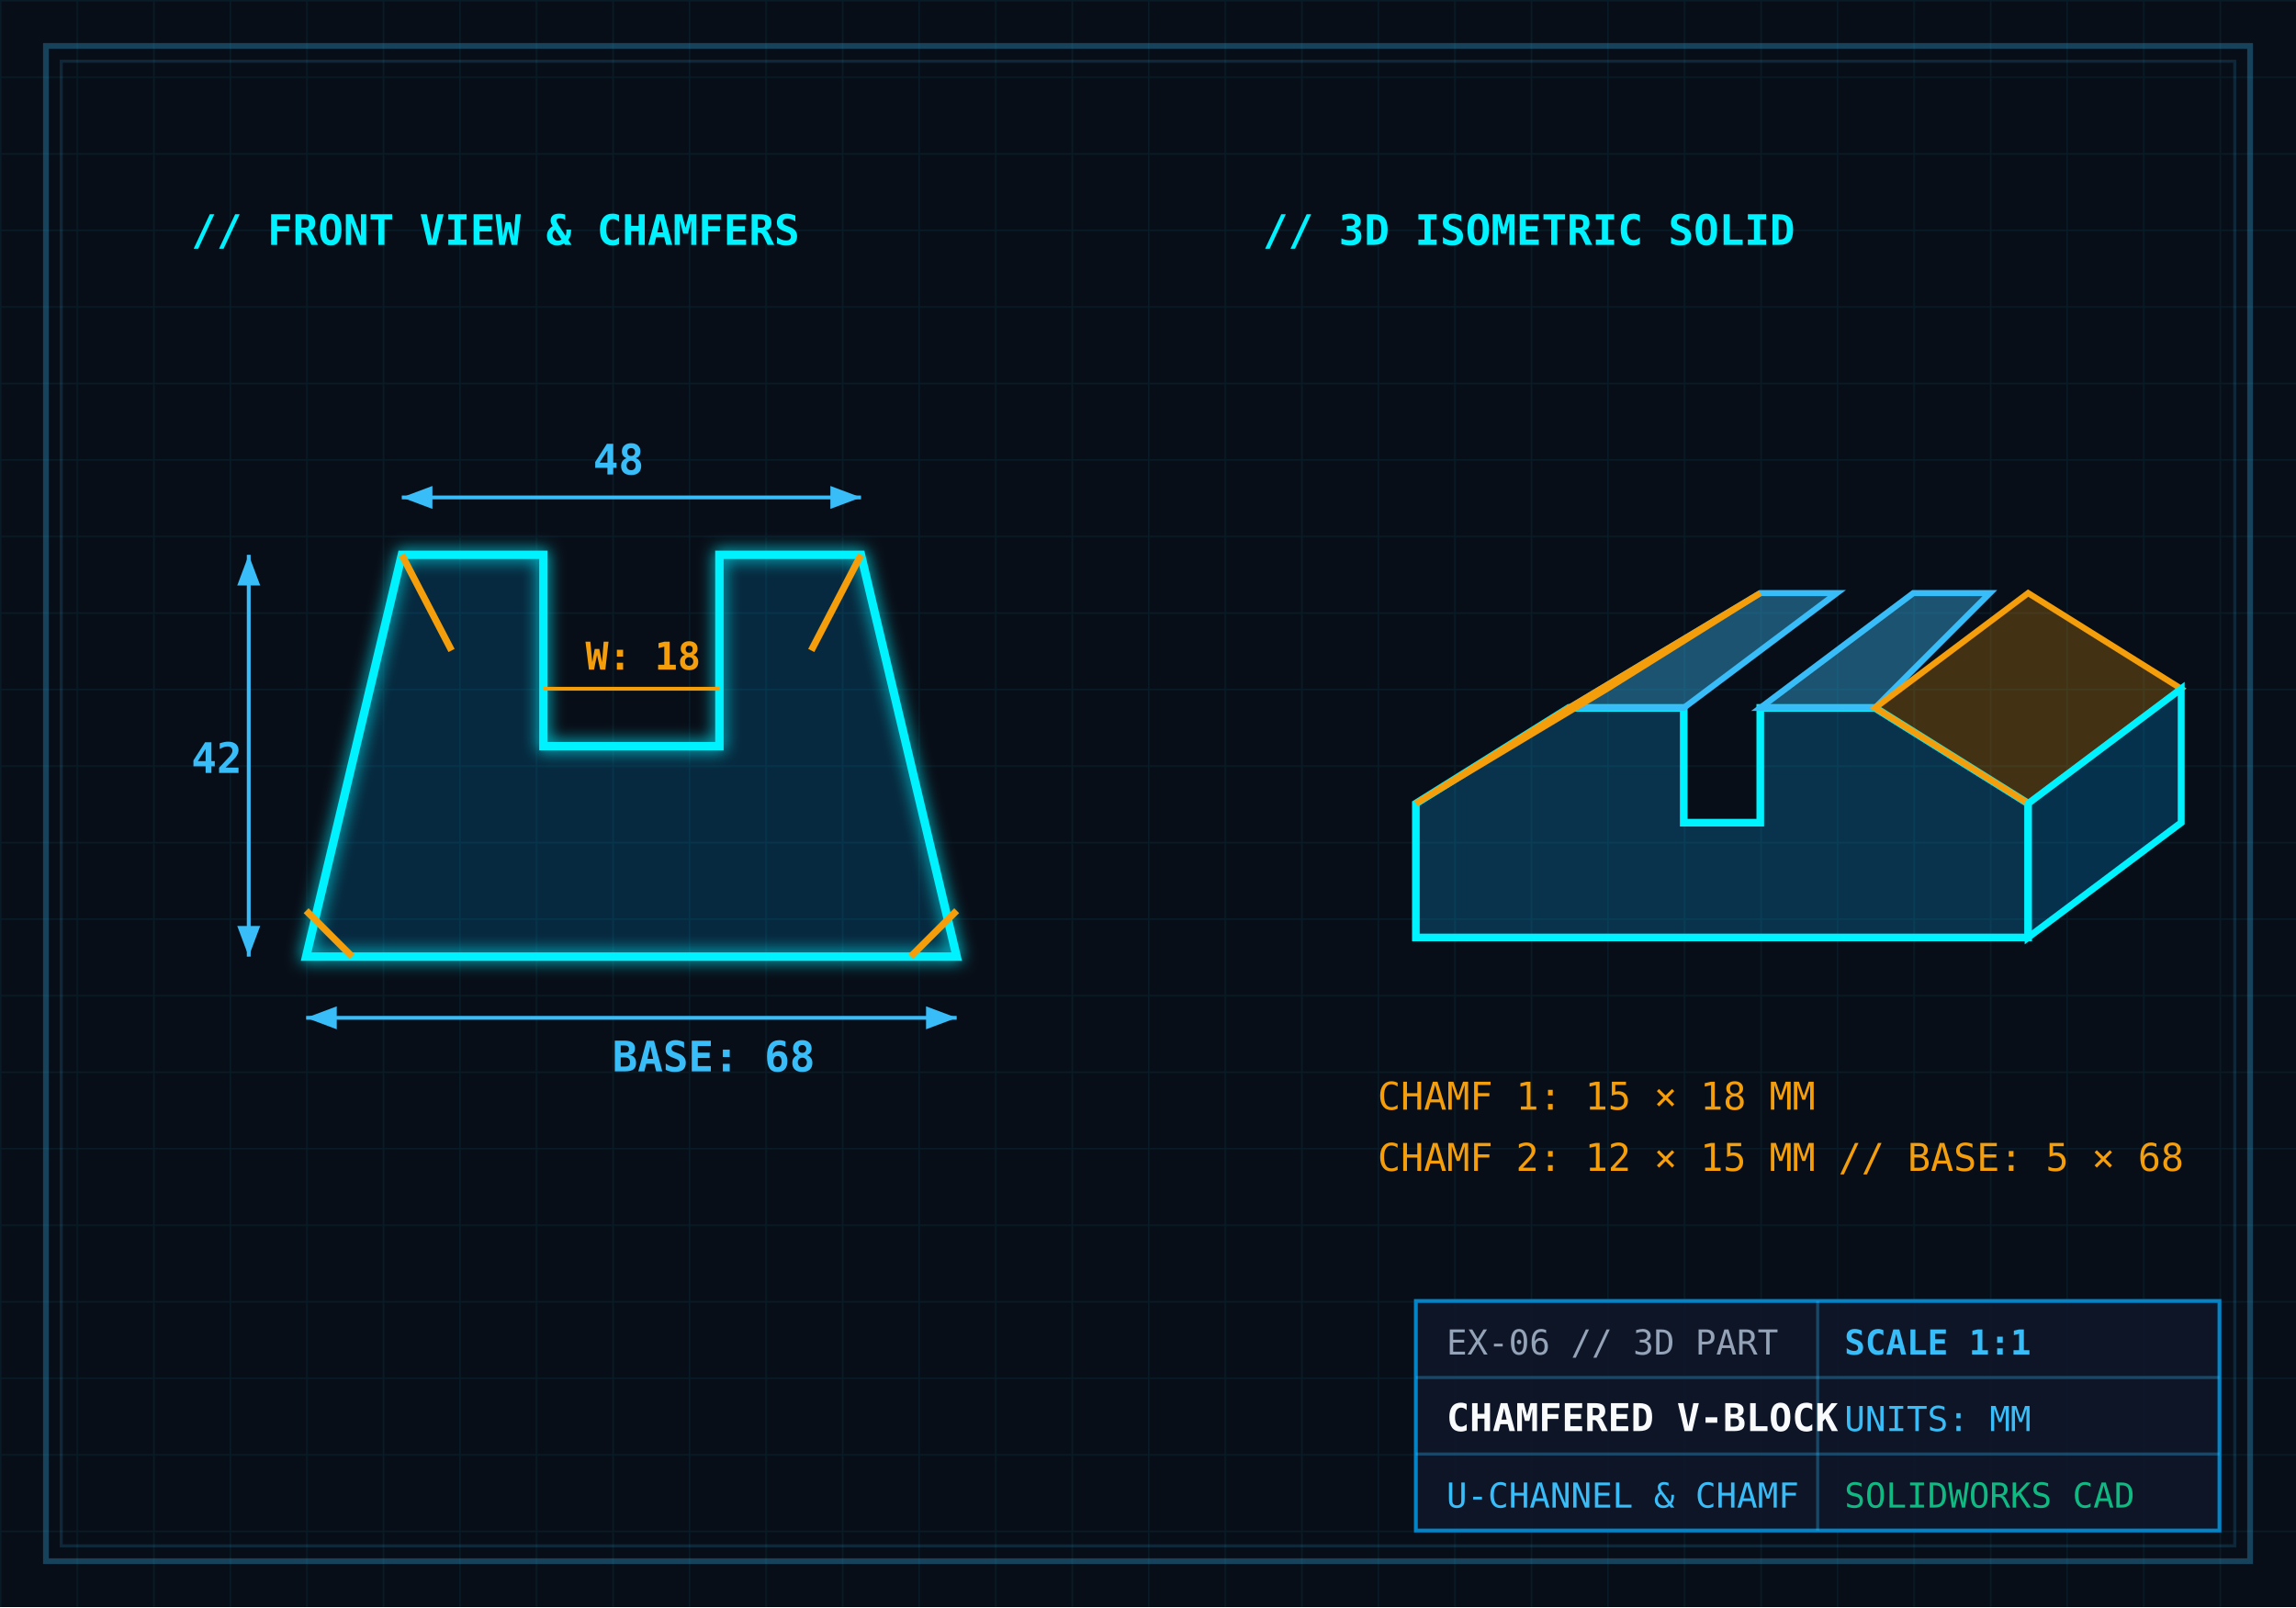
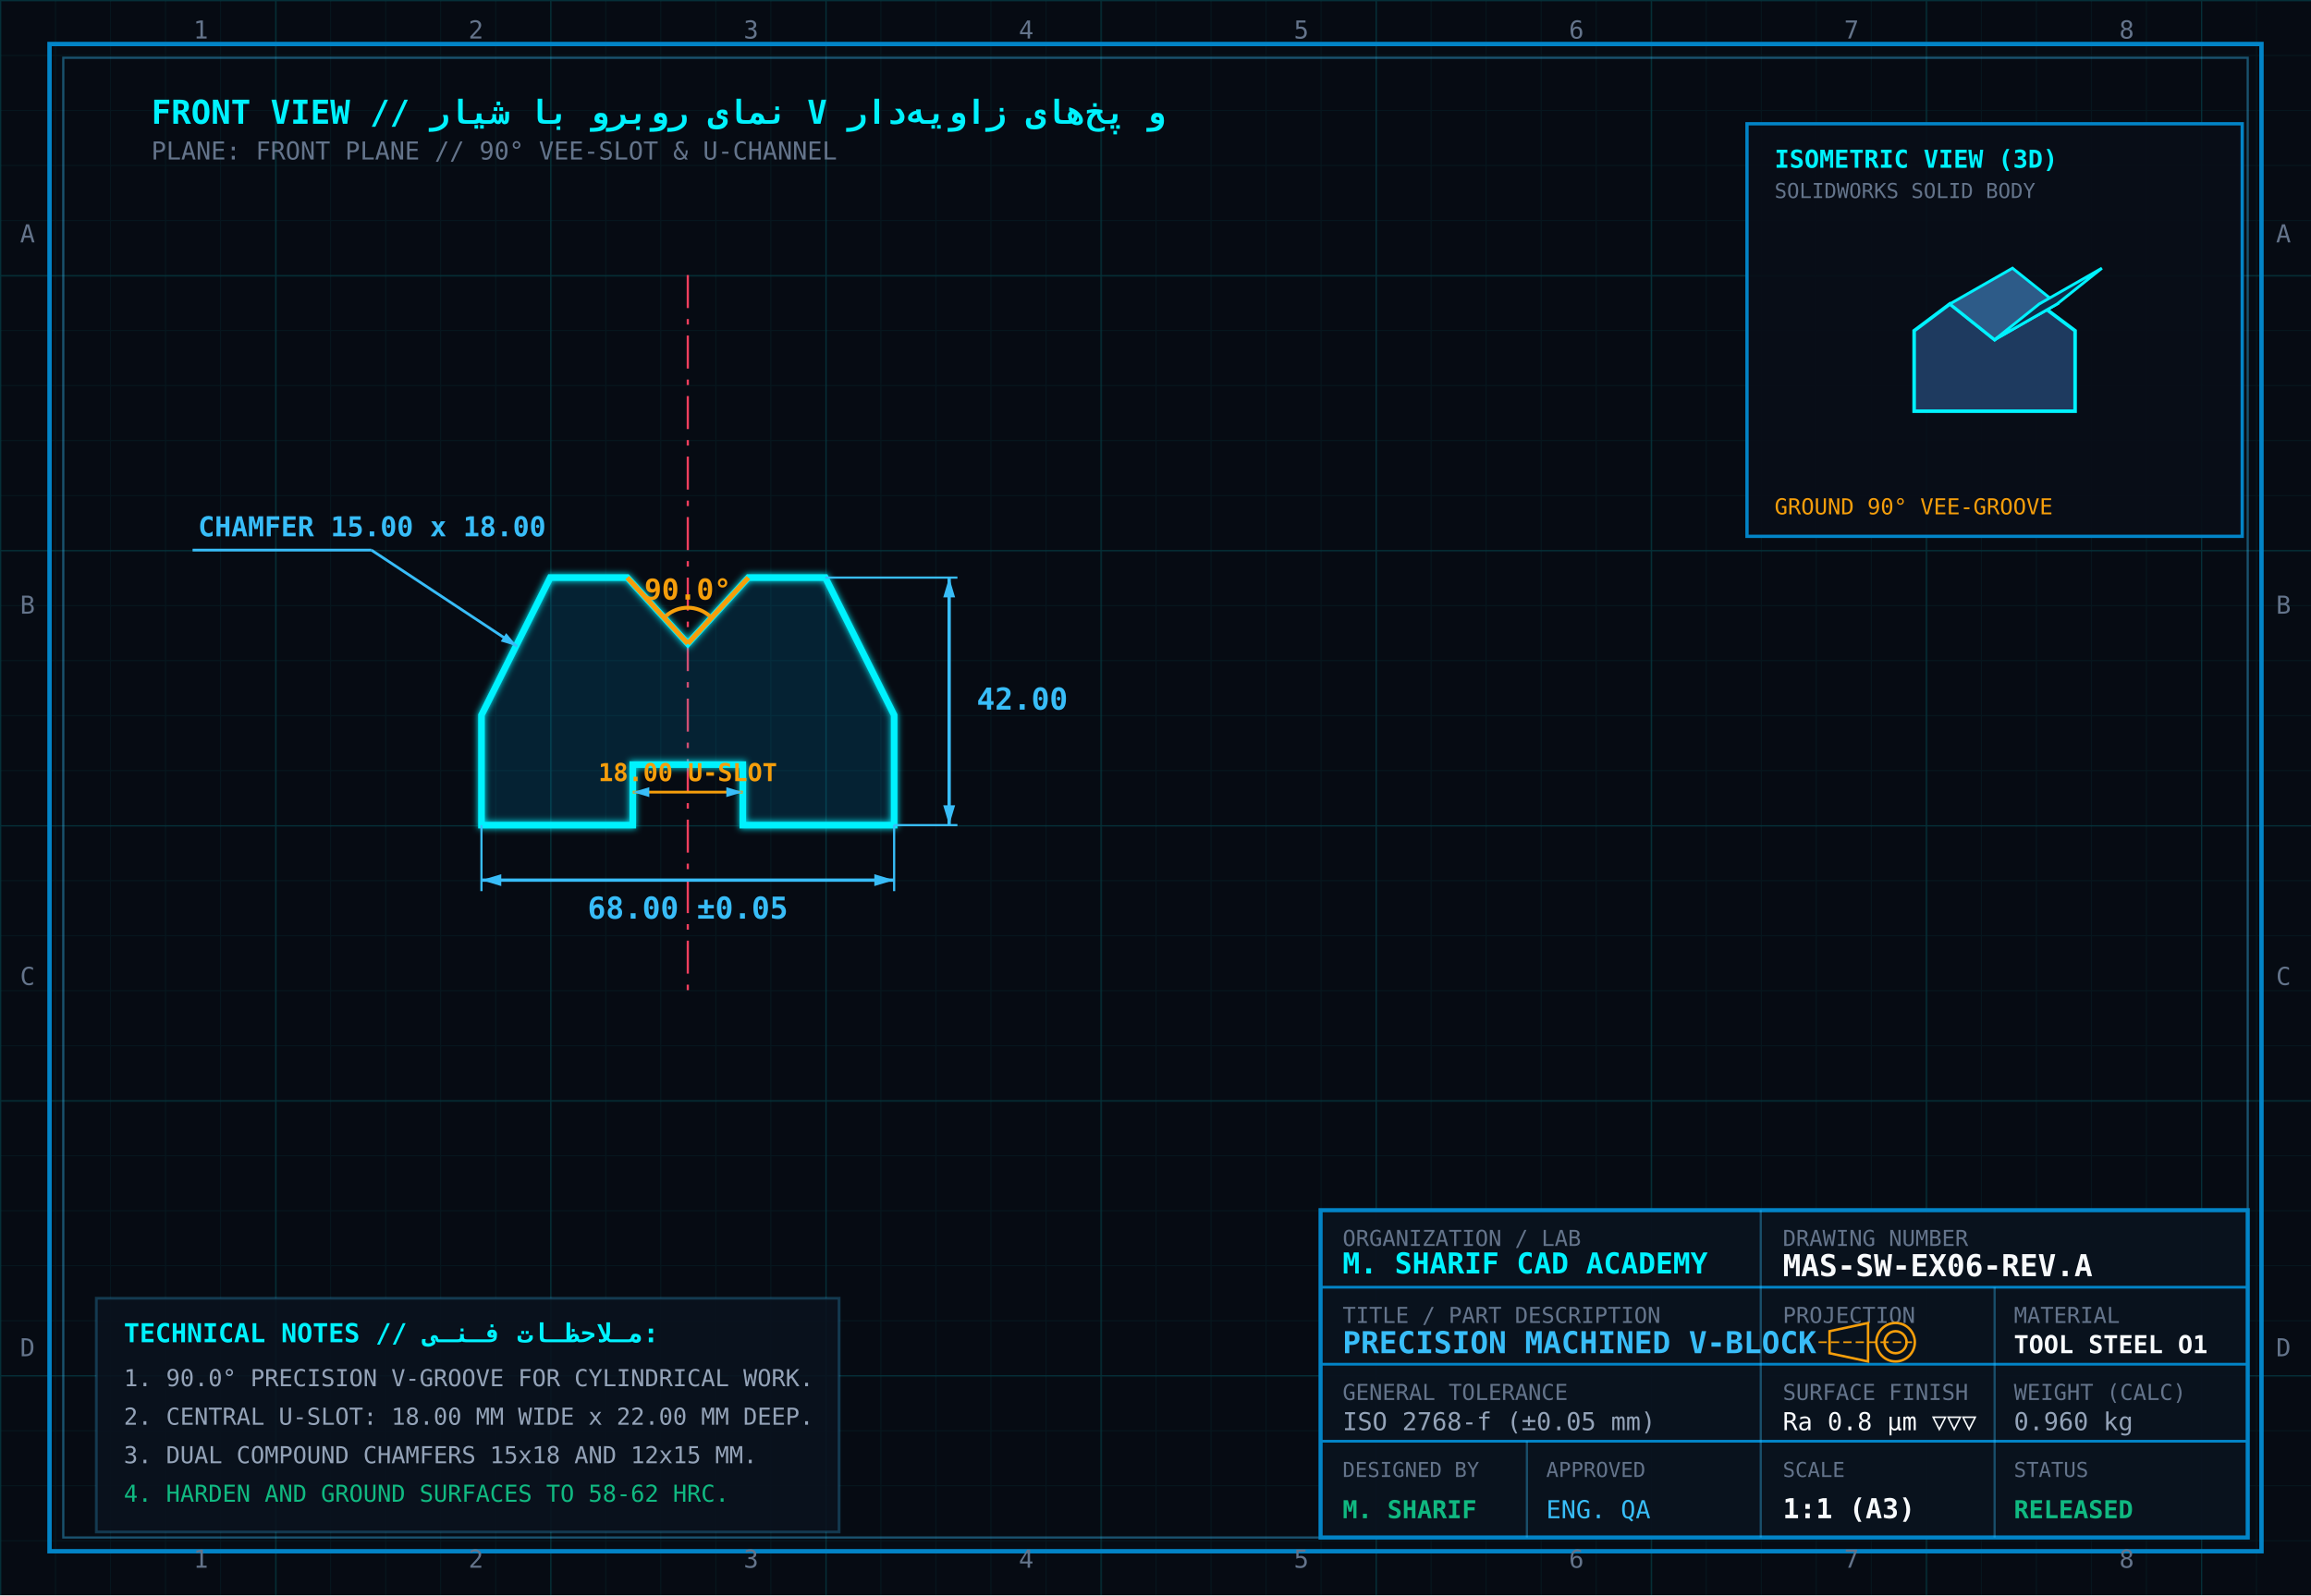
- <svg xmlns="http://www.w3.org/2000/svg" viewBox="0 0 600 420" width="100%" height="100%">
+ <svg xmlns="http://www.w3.org/2000/svg" viewBox="0 0 840 580" width="100%" height="100%">
  <defs>
-     <pattern id="grid6" width="20" height="20" patternUnits="userSpaceOnUse">
-       <path d="M 20 0 L 0 0 0 20" fill="none" stroke="rgba(0, 242, 254, 0.06)" stroke-width="0.8" />
+     <pattern id="cadGrid6" width="20" height="20" patternUnits="userSpaceOnUse">
+       <path d="M 20 0 L 0 0 0 20" fill="none" stroke="rgba(0, 242, 254, 0.05)" stroke-width="0.75" />
    </pattern>
-     <filter id="glow6" x="-20%" y="-20%" width="140%" height="140%">
-       <feGaussianBlur stdDeviation="2" result="blur" />
+     <pattern id="cadGridMajor6" width="100" height="100" patternUnits="userSpaceOnUse">
+       <path d="M 100 0 L 0 0 0 100" fill="none" stroke="rgba(0, 242, 254, 0.12)" stroke-width="1" />
+     </pattern>
+     <marker id="arrEnd6" viewBox="0 0 10 10" refX="10" refY="5" markerWidth="6" markerHeight="6" orient="auto">
+       <path d="M 0 2 L 10 5 L 0 8 Z" fill="#38bdf8" />
+     </marker>
+     <marker id="arrStart6" viewBox="0 0 10 10" refX="0" refY="5" markerWidth="6" markerHeight="6" orient="auto">
+       <path d="M 10 2 L 0 5 L 10 8 Z" fill="#38bdf8" />
+     </marker>
+     <filter id="glow6" x="-10%" y="-10%" width="120%" height="120%">
+       <feGaussianBlur stdDeviation="1.2" result="blur" />
      <feComposite in="SourceGraphic" in2="blur" operator="over" />
    </filter>
  </defs>
-   <rect width="600" height="420" fill="#080e18" />
-   <rect width="600" height="420" fill="url(#grid6)" />
-   <rect x="12" y="12" width="576" height="396" fill="none" stroke="rgba(56, 189, 248, 0.3)" stroke-width="1.5" />
-   <rect x="16" y="16" width="568" height="388" fill="none" stroke="rgba(56, 189, 248, 0.15)" stroke-width="0.8" />
-   <g transform="translate(370, 340)">
-     <rect width="210" height="60" fill="rgba(15, 23, 42, 0.9)" stroke="#0284c7" stroke-width="1" />
-     <line x1="0" y1="20" x2="210" y2="20" stroke="rgba(56, 189, 248, 0.3)" stroke-width="0.8" />
-     <line x1="0" y1="40" x2="210" y2="40" stroke="rgba(56, 189, 248, 0.3)" stroke-width="0.8" />
-     <line x1="105" y1="0" x2="105" y2="60" stroke="rgba(56, 189, 248, 0.3)" stroke-width="0.8" />
-     <text x="8" y="14" fill="#94a3b8" font-family="monospace" font-size="9">EX-06 // 3D PART</text>
-     <text x="112" y="14" fill="#38bdf8" font-family="monospace" font-size="9" font-weight="bold">SCALE 1:1</text>
-     <text x="8" y="34" fill="#f8fafc" font-family="monospace" font-size="10" font-weight="bold">CHAMFERED V-BLOCK</text>
-     <text x="112" y="34" fill="#38bdf8" font-family="monospace" font-size="9">UNITS: MM</text>
-     <text x="8" y="54" fill="#38bdf8" font-family="monospace" font-size="9">U-CHANNEL &amp; CHAMF</text>
-     <text x="112" y="54" fill="#10b981" font-family="monospace" font-size="9">SOLIDWORKS CAD</text>
+   <rect width="840" height="580" fill="#060b13" class="cad-bg" />
+   <rect width="840" height="580" fill="url(#cadGrid6)" class="cad-grid" />
+   <rect width="840" height="580" fill="url(#cadGridMajor6)" class="cad-grid-major" />
+   <rect x="18" y="16" width="804" height="548" fill="none" stroke="#0284c7" stroke-width="1.6" />
+   <rect x="23" y="21" width="794" height="538" fill="none" stroke="rgba(56, 189, 248, 0.4)" stroke-width="0.8" />
+   <g fill="#64748b" font-family="monospace" font-size="9" text-anchor="middle">
+     <text x="73" y="14">1</text>
+     <text x="73" y="570">1</text>
+     <text x="173" y="14">2</text>
+     <text x="173" y="570">2</text>
+     <text x="273" y="14">3</text>
+     <text x="273" y="570">3</text>
+     <text x="373" y="14">4</text>
+     <text x="373" y="570">4</text>
+     <text x="473" y="14">5</text>
+     <text x="473" y="570">5</text>
+     <text x="573" y="14">6</text>
+     <text x="573" y="570">6</text>
+     <text x="673" y="14">7</text>
+     <text x="673" y="570">7</text>
+     <text x="773" y="14">8</text>
+     <text x="773" y="570">8</text>
  </g>
-   <g transform="translate(50, 50)">
-     <text x="0" y="14" fill="#00f2fe" font-family="monospace" font-size="11" font-weight="bold">// FRONT VIEW &amp; CHAMFERS</text>
-     <path d="M 30 200               L 200 200               L 175 95               L 138 95               L 138 145               L 92 145               L 92 95               L 55 95 Z" fill="rgba(14, 165, 233, 0.1)" stroke="#00f2fe" stroke-width="2.2" filter="url(#glow6)" />
-     <line x1="55" y1="95" x2="68" y2="120" stroke="#f59e0b" stroke-width="1.8" />
-     <line x1="175" y1="95" x2="162" y2="120" stroke="#f59e0b" stroke-width="1.8" />
-     <line x1="30" y1="188" x2="42" y2="200" stroke="#f59e0b" stroke-width="1.8" />
-     <line x1="200" y1="188" x2="188" y2="200" stroke="#f59e0b" stroke-width="1.8" />
-     <line x1="30" y1="216" x2="200" y2="216" stroke="#38bdf8" stroke-width="1" />
-     <polygon points="30,216 38,213 38,219" fill="#38bdf8" />
-     <polygon points="200,216 192,213 192,219" fill="#38bdf8" />
-     <text x="110" y="230" fill="#38bdf8" font-family="monospace" font-size="11" font-weight="bold">BASE: 68</text>
-     <line x1="55" y1="80" x2="175" y2="80" stroke="#38bdf8" stroke-width="1" />
-     <polygon points="55,80 63,77 63,83" fill="#38bdf8" />
-     <polygon points="175,80 167,77 167,83" fill="#38bdf8" />
-     <text x="105" y="74" fill="#38bdf8" font-family="monospace" font-size="11" font-weight="bold">48</text>
-     <line x1="15" y1="95" x2="15" y2="200" stroke="#38bdf8" stroke-width="1" />
-     <polygon points="15,95 12,103 18,103" fill="#38bdf8" />
-     <polygon points="15,200 12,192 18,192" fill="#38bdf8" />
-     <text x="0" y="152" fill="#38bdf8" font-family="monospace" font-size="11" font-weight="bold">42</text>
-     <line x1="92" y1="130" x2="138" y2="130" stroke="#f59e0b" stroke-width="1" />
-     <text x="103" y="125" fill="#f59e0b" font-family="monospace" font-size="10" font-weight="bold">W: 18</text>
+   <g fill="#64748b" font-family="monospace" font-size="9" text-anchor="middle" dominant-baseline="central">
+     <text x="10" y="85">A</text>
+     <text x="830" y="85">A</text>
+     <text x="10" y="220">B</text>
+     <text x="830" y="220">B</text>
+     <text x="10" y="355">C</text>
+     <text x="830" y="355">C</text>
+     <text x="10" y="490">D</text>
+     <text x="830" y="490">D</text>
  </g>
-   <g transform="translate(330, 50)">
-     <text x="0" y="14" fill="#00f2fe" font-family="monospace" font-size="11" font-weight="bold">// 3D ISOMETRIC SOLID</text>
-     <polygon points="40,160 80,135 110,135 110,165 130,165 130,135 160,135 200,160 200,195 40,195" fill="rgba(14, 165, 233, 0.25)" stroke="#00f2fe" stroke-width="2" />
-     <polygon points="80,135 130,105 150,105 110,135" fill="rgba(56, 189, 248, 0.4)" stroke="#38bdf8" stroke-width="1.6" />
-     <polygon points="130,135 170,105 190,105 160,135" fill="rgba(56, 189, 248, 0.4)" stroke="#38bdf8" stroke-width="1.6" />
-     <polygon points="40,160 80,135 130,105 90,130" fill="rgba(245, 158, 11, 0.25)" stroke="#f59e0b" stroke-width="1.6" />
-     <polygon points="160,135 200,160 240,130 200,105" fill="rgba(245, 158, 11, 0.25)" stroke="#f59e0b" stroke-width="1.6" />
-     <polygon points="200,160 240,130 240,165 200,195" fill="rgba(2, 132, 199, 0.3)" stroke="#00f2fe" stroke-width="1.8" />
-     <text x="30" y="240" fill="#f59e0b" font-family="monospace" font-size="10">CHAMF 1: 15 × 18 MM</text>
-     <text x="30" y="256" fill="#f59e0b" font-family="monospace" font-size="10">CHAMF 2: 12 × 15 MM // BASE: 5 × 68</text>
+   <g transform="translate(480, 440)">
+     <rect width="337" height="119" fill="rgba(10, 18, 30, 0.95)" stroke="#0284c7" stroke-width="1.5" />
+     <line x1="0" y1="28" x2="337" y2="28" stroke="#0284c7" stroke-width="1" />
+     <line x1="0" y1="56" x2="337" y2="56" stroke="#0284c7" stroke-width="1" />
+     <line x1="0" y1="84" x2="337" y2="84" stroke="#0284c7" stroke-width="1" />
+     <line x1="160" y1="0" x2="160" y2="84" stroke="rgba(56, 189, 248, 0.35)" stroke-width="0.8" />
+     <line x1="245" y1="28" x2="245" y2="84" stroke="rgba(56, 189, 248, 0.35)" stroke-width="0.8" />
+     <line x1="75" y1="84" x2="75" y2="119" stroke="rgba(56, 189, 248, 0.35)" stroke-width="0.8" />
+     <line x1="160" y1="84" x2="160" y2="119" stroke="rgba(56, 189, 248, 0.35)" stroke-width="0.8" />
+     <line x1="245" y1="84" x2="245" y2="119" stroke="rgba(56, 189, 248, 0.35)" stroke-width="0.8" />
+     <text x="8" y="13" fill="#64748b" font-family="monospace" font-size="8">ORGANIZATION / LAB</text>
+     <text x="8" y="23" fill="#00f2fe" font-family="monospace" font-size="10.5" font-weight="bold">M. SHARIF CAD ACADEMY</text>
+     <text x="168" y="13" fill="#64748b" font-family="monospace" font-size="8">DRAWING NUMBER</text>
+     <text x="168" y="24" fill="#f8fafc" font-family="monospace" font-size="11" font-weight="bold">MAS-SW-EX06-REV.A</text>
+     <text x="8" y="41" fill="#64748b" font-family="monospace" font-size="8">TITLE / PART DESCRIPTION</text>
+     <text x="8" y="52" fill="#38bdf8" font-family="monospace" font-size="11" font-weight="bold">PRECISION MACHINED V-BLOCK</text>
+     <text x="168" y="41" fill="#64748b" font-family="monospace" font-size="8">PROJECTION</text>
+     <g transform="translate(185, 48)">
+       <polygon points="0,4 0,-4 14,-7 14,7" fill="none" stroke="#f59e0b" stroke-width="0.9" />
+       <line x1="-4" y1="0" x2="30" y2="0" stroke="#f59e0b" stroke-width="0.6" stroke-dasharray="3,1.5" />
+       <circle cx="24" cy="0" r="4" fill="none" stroke="#f59e0b" stroke-width="0.9" />
+       <circle cx="24" cy="0" r="7" fill="none" stroke="#f59e0b" stroke-width="0.9" />
+     </g>
+     <text x="252" y="41" fill="#64748b" font-family="monospace" font-size="8">MATERIAL</text>
+     <text x="252" y="52" fill="#f8fafc" font-family="monospace" font-size="9" font-weight="bold">TOOL STEEL O1</text>
+     <text x="8" y="69" fill="#64748b" font-family="monospace" font-size="8">GENERAL TOLERANCE</text>
+     <text x="8" y="80" fill="#94a3b8" font-family="monospace" font-size="9">ISO 2768-f (±0.05 mm)</text>
+     <text x="168" y="69" fill="#64748b" font-family="monospace" font-size="8">SURFACE FINISH</text>
+     <text x="168" y="80" fill="#f8fafc" font-family="monospace" font-size="9">Ra 0.8 µm ▽▽▽</text>
+     <text x="252" y="69" fill="#64748b" font-family="monospace" font-size="8">WEIGHT (CALC)</text>
+     <text x="252" y="80" fill="#94a3b8" font-family="monospace" font-size="9">0.960 kg</text>
+     <text x="8" y="97" fill="#64748b" font-family="monospace" font-size="7.5">DESIGNED BY</text>
+     <text x="8" y="112" fill="#10b981" font-family="monospace" font-size="9" font-weight="bold">M. SHARIF</text>
+     <text x="82" y="97" fill="#64748b" font-family="monospace" font-size="7.5">APPROVED</text>
+     <text x="82" y="112" fill="#38bdf8" font-family="monospace" font-size="9">ENG. QA</text>
+     <text x="168" y="97" fill="#64748b" font-family="monospace" font-size="7.5">SCALE</text>
+     <text x="168" y="112" fill="#f8fafc" font-family="monospace" font-size="10" font-weight="bold">1:1 (A3)</text>
+     <text x="252" y="97" fill="#64748b" font-family="monospace" font-size="7.5">STATUS</text>
+     <text x="252" y="112" fill="#10b981" font-family="monospace" font-size="9" font-weight="bold">RELEASED</text>
+   </g>
+   <g transform="translate(35, 472)">
+     <rect width="270" height="85" fill="rgba(10, 18, 30, 0.85)" stroke="rgba(56, 189, 248, 0.25)" stroke-width="1" />
+     <text x="10" y="16" fill="#00f2fe" font-family="monospace" font-size="9.5" font-weight="bold">TECHNICAL NOTES // مـلاحظـات فـنـی:</text>
+     <text x="10" y="32" fill="#94a3b8" font-family="monospace" font-size="8.5">1. 90.0° PRECISION V-GROOVE FOR CYLINDRICAL WORK.</text>
+     <text x="10" y="46" fill="#94a3b8" font-family="monospace" font-size="8.5">2. CENTRAL U-SLOT: 18.00 MM WIDE x 22.00 MM DEEP.</text>
+     <text x="10" y="60" fill="#94a3b8" font-family="monospace" font-size="8.5">3. DUAL COMPOUND CHAMFERS 15x18 AND 12x15 MM.</text>
+     <text x="10" y="74" fill="#10b981" font-family="monospace" font-size="8.5">4. HARDEN AND GROUND SURFACES TO 58-62 HRC.</text>
+   </g>
+   <g transform="translate(635, 45)">
+     <rect width="180" height="150" fill="rgba(8, 14, 24, 0.9)" stroke="#0284c7" stroke-width="1.2" />
+     <text x="10" y="16" fill="#00f2fe" font-family="monospace" font-size="9" font-weight="bold">ISOMETRIC VIEW (3D)</text>
+     <text x="10" y="27" fill="#64748b" font-family="monospace" font-size="7.5">SOLIDWORKS SOLID BODY</text>
+     <g transform="translate(90, 85) scale(0.65)">
+       <polygon points="-45,30 -45,-15 -25,-30 0,-10 25,-30 45,-15 45,30" fill="#1e3a5f" stroke="#00f2fe" stroke-width="2" />
+       <polygon points="-25,-30 0,-10 35,-30 10,-50" fill="#2d5b88" stroke="#00f2fe" stroke-width="1.6" />
+       <polygon points="0,-10 25,-30 60,-50 35,-30" fill="#0f2b48" stroke="#00f2fe" stroke-width="1.6" />
+     </g>
+     <text x="10" y="142" fill="#f59e0b" font-family="monospace" font-size="8">GROUND 90° VEE-GROOVE</text>
+   </g>
+   <g transform="translate(250, 240)">
+     <text x="-195" y="-195" fill="#00f2fe" font-family="monospace" font-size="12" font-weight="bold">FRONT VIEW // نمای روبرو با شیار V و پخ‌های زاویه‌دار</text>
+     <text x="-195" y="-182" fill="#64748b" font-family="monospace" font-size="9">PLANE: FRONT PLANE // 90° VEE-SLOT &amp; U-CHANNEL</text>
+     <line x1="0" y1="-140" x2="0" y2="120" stroke="#f43f5e" stroke-width="0.8" stroke-dasharray="12,4,2,4" />
+     <polygon points="-75,60 -75,20 -50,-30 -22,-30 0,-6 22,-30 50,-30 75,20 75,60 20,60 20,38 -20,38 -20,60" fill="rgba(14, 165, 233, 0.08)" stroke="#00f2fe" stroke-width="2.4" filter="url(#glow6)" />
+     <line x1="-22" y1="-30" x2="0" y2="-6" stroke="#f59e0b" stroke-width="1.8" />
+     <line x1="22" y1="-30" x2="0" y2="-6" stroke="#f59e0b" stroke-width="1.8" />
+     <path d="M -8 -16 A 12 12 0 0 1 8 -16" fill="none" stroke="#f59e0b" stroke-width="1.4" />
+     <text x="0" y="-22" fill="#f59e0b" font-family="monospace" font-size="10.5" font-weight="bold" text-anchor="middle">90.0°</text>
+     <line x1="-75" y1="80" x2="75" y2="80" stroke="#38bdf8" stroke-width="1.2" marker-start="url(#arrStart6)" marker-end="url(#arrEnd6)" />
+     <line x1="-75" y1="60" x2="-75" y2="84" stroke="#38bdf8" stroke-width="0.8" />
+     <line x1="75" y1="60" x2="75" y2="84" stroke="#38bdf8" stroke-width="0.8" />
+     <text x="0" y="94" fill="#38bdf8" font-family="monospace" font-size="11" font-weight="bold" text-anchor="middle">68.00 ±0.05</text>
+     <line x1="95" y1="-30" x2="95" y2="60" stroke="#38bdf8" stroke-width="1.2" marker-start="url(#arrStart6)" marker-end="url(#arrEnd6)" />
+     <line x1="50" y1="-30" x2="98" y2="-30" stroke="#38bdf8" stroke-width="0.8" />
+     <line x1="75" y1="60" x2="98" y2="60" stroke="#38bdf8" stroke-width="0.8" />
+     <text x="105" y="18" fill="#38bdf8" font-family="monospace" font-size="11" font-weight="bold">42.00</text>
+     <line x1="-20" y1="48" x2="20" y2="48" stroke="#f59e0b" stroke-width="1" marker-start="url(#arrStart6)" marker-end="url(#arrEnd6)" />
+     <text x="0" y="44" fill="#f59e0b" font-family="monospace" font-size="9" font-weight="bold" text-anchor="middle">18.00 U-SLOT</text>
+     <line x1="-62" y1="-5" x2="-115" y2="-40" stroke="#38bdf8" stroke-width="1" marker-start="url(#arrStart6)" />
+     <line x1="-115" y1="-40" x2="-180" y2="-40" stroke="#38bdf8" stroke-width="1" />
+     <text x="-178" y="-45" fill="#38bdf8" font-family="monospace" font-size="10" font-weight="bold">CHAMFER 15.00 x 18.00</text>
  </g>
</svg>
